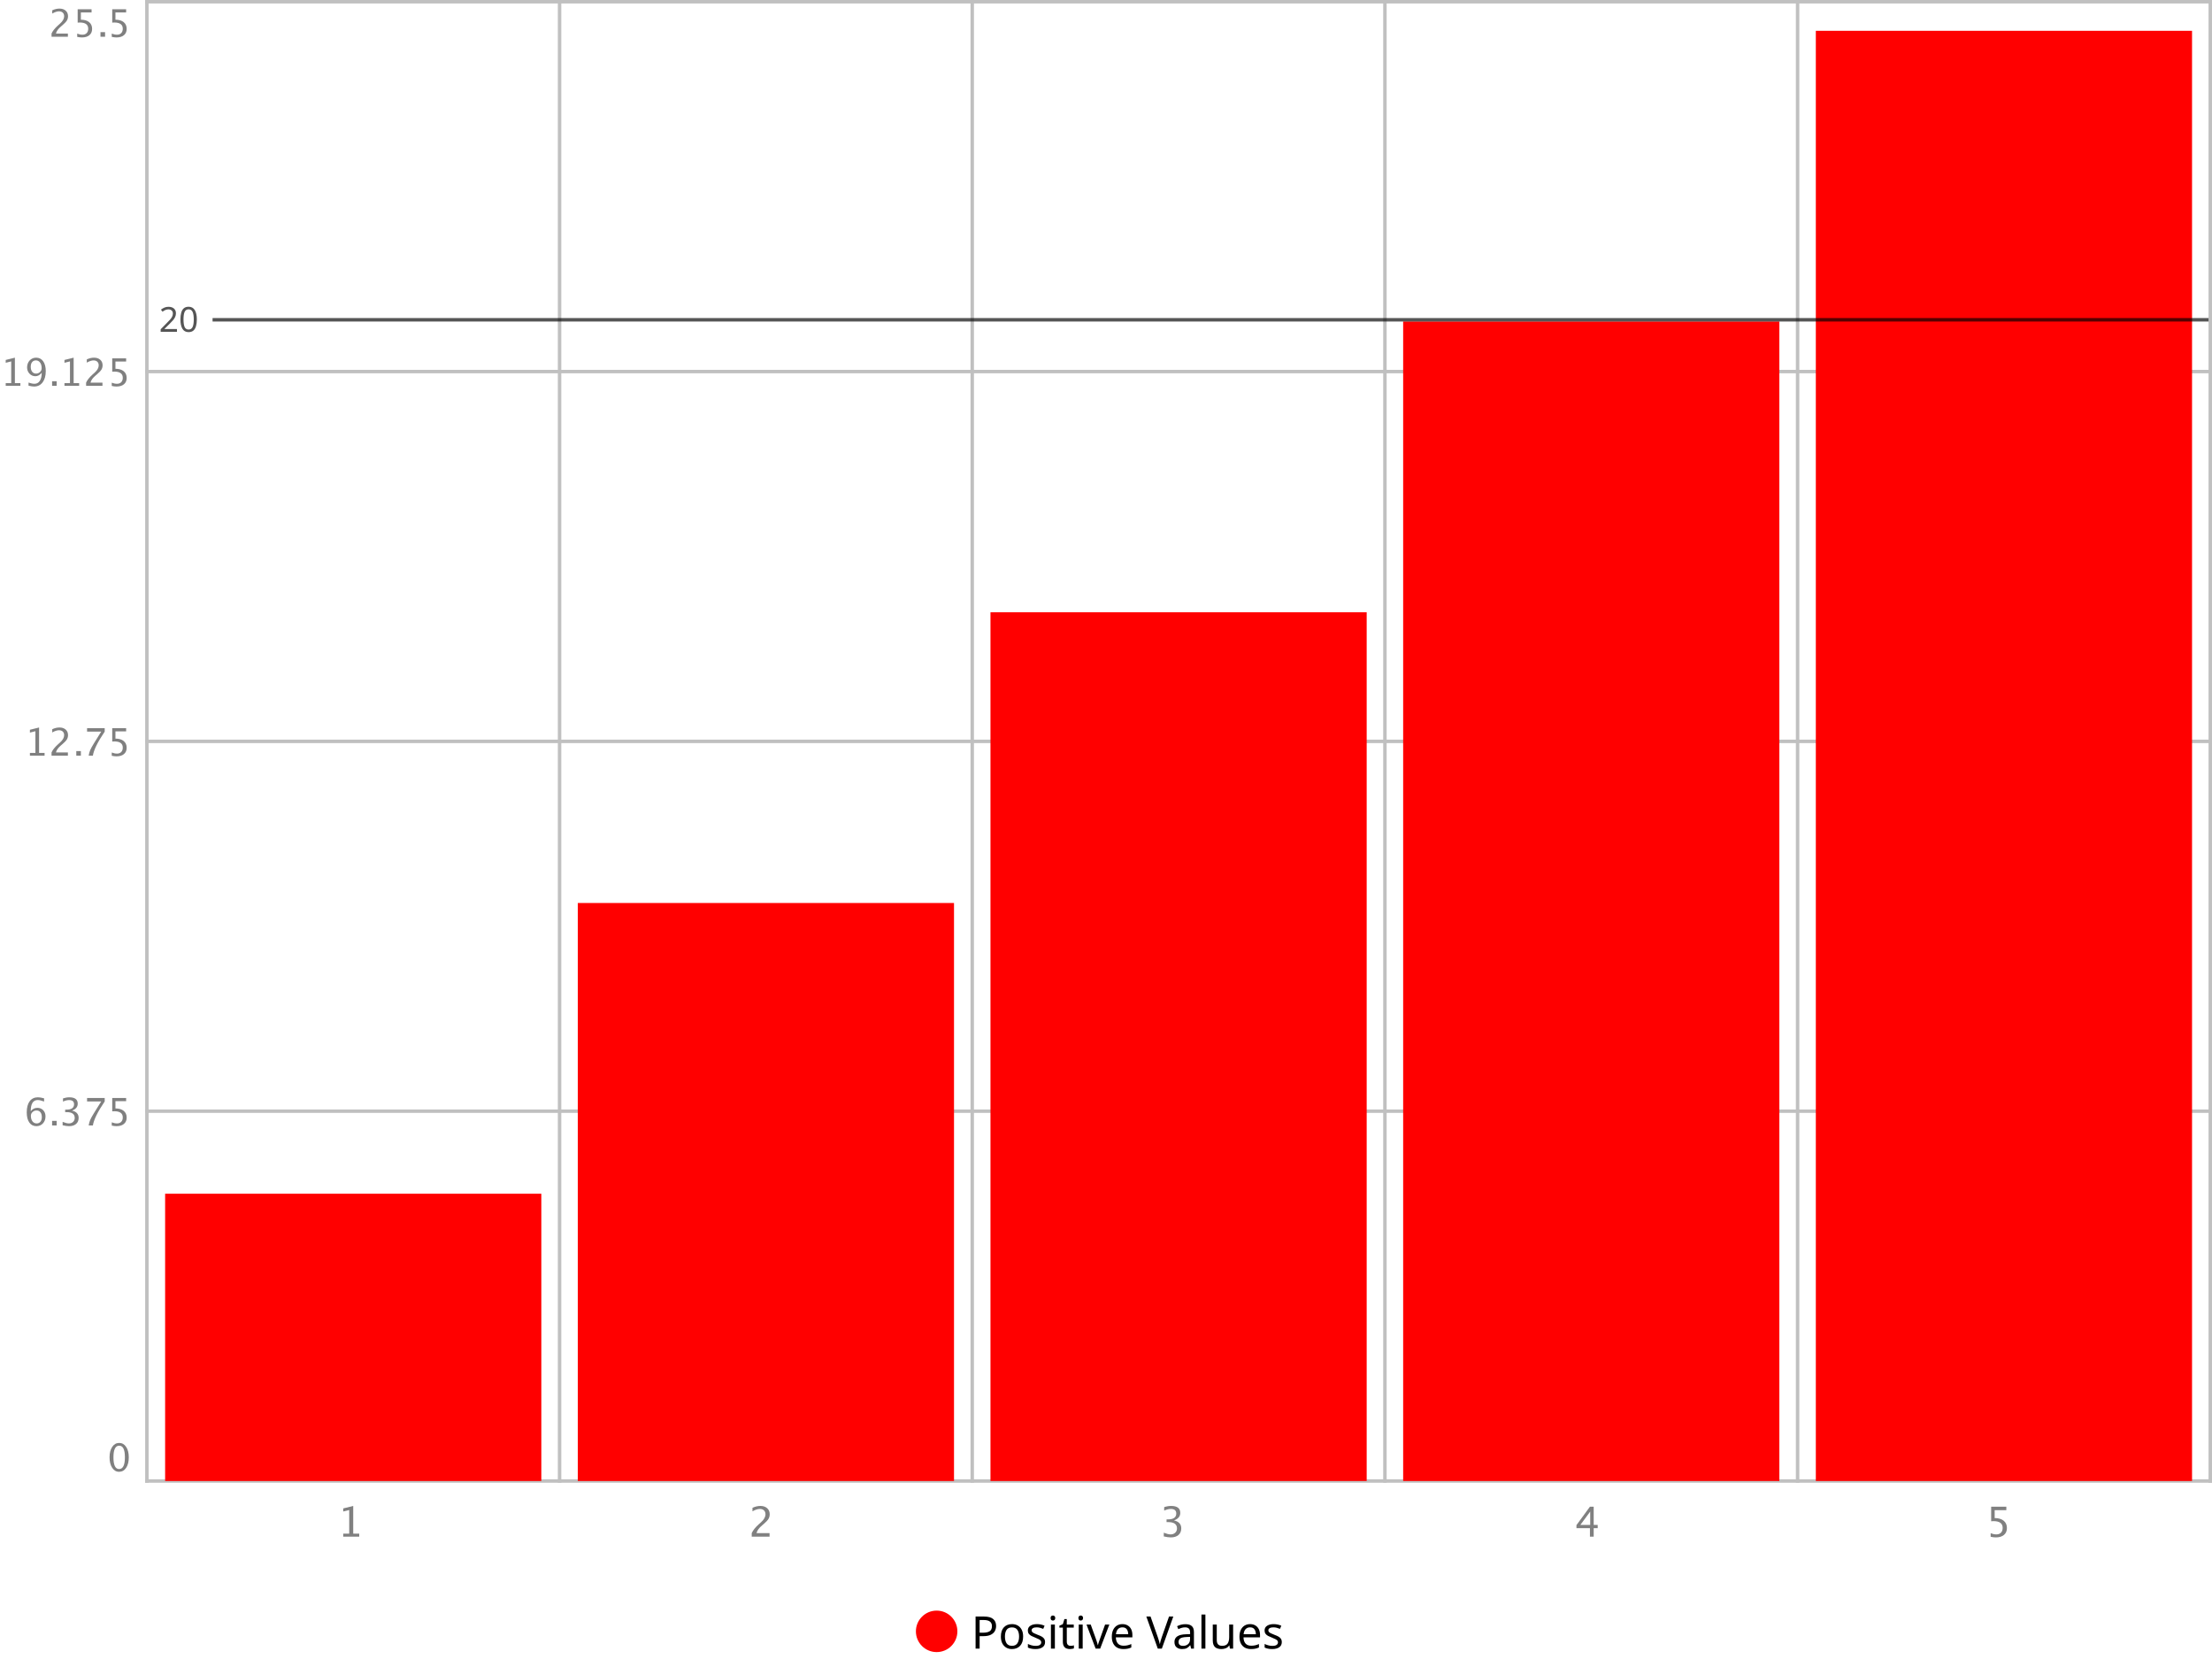
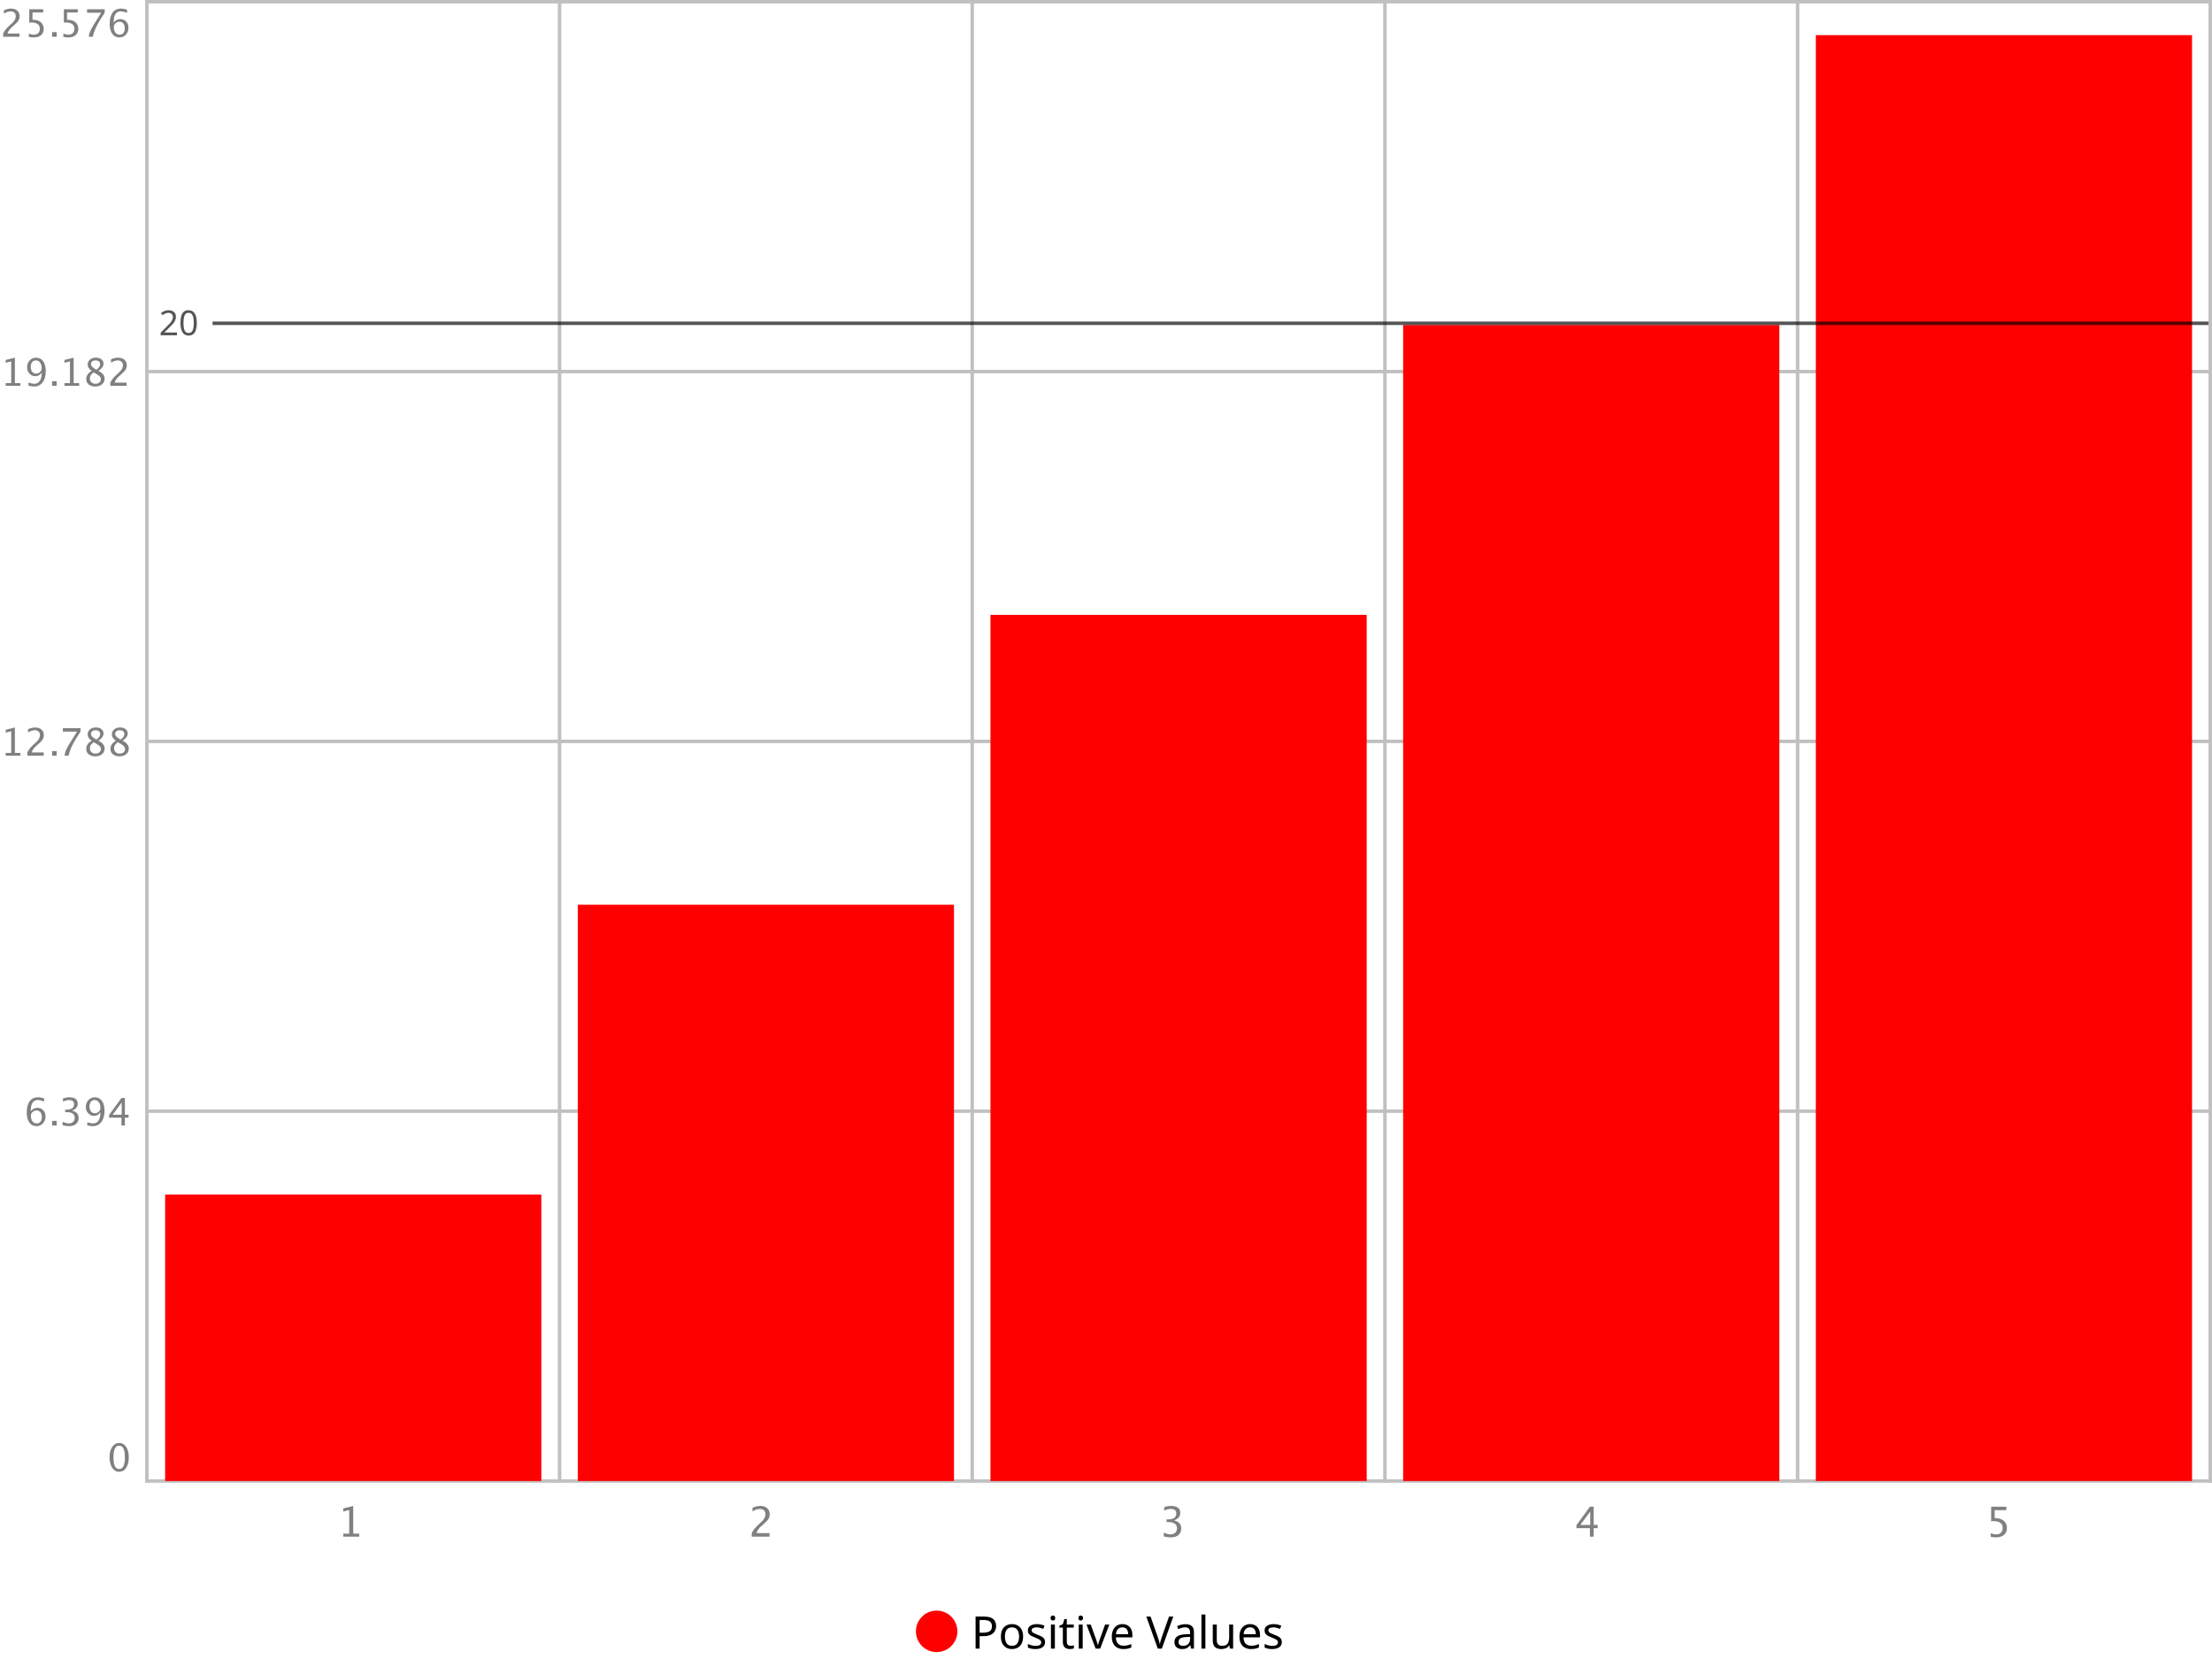
<svg xmlns="http://www.w3.org/2000/svg" color-interpolation="auto" color-rendering="auto" fill="black" fill-opacity="1" font-family="'Dialog'" font-size="12px" font-style="normal" font-weight="normal" height="480" image-rendering="auto" shape-rendering="auto" stroke="black" stroke-dasharray="none" stroke-dashoffset="0" stroke-linecap="square" stroke-linejoin="miter" stroke-miterlimit="10" stroke-opacity="1" stroke-width="1" text-rendering="auto" width="640">
  <defs id="genericDefs" />
  <g>
    <defs id="defs1">
      <clipPath clipPathUnits="userSpaceOnUse" id="clipPath1">
        <path d="M0 0 L119 0 L119 15 L0 15 L0 0 Z" />
      </clipPath>
      <clipPath clipPathUnits="userSpaceOnUse" id="clipPath2">
        <path d="M0 0 L38 0 L38 13 L0 13 L0 0 Z" />
      </clipPath>
      <clipPath clipPathUnits="userSpaceOnUse" id="clipPath3">
        <path d="M43 1 L639 1 L639 428 L43 428 L43 1 Z" />
      </clipPath>
      <clipPath clipPathUnits="userSpaceOnUse" id="clipPath4">
-         <path d="M-3 -85 L593 -85 L593 342 L-3 342 L-3 -85 Z" />
+         <path d="M-3 -86 L593 -86 L593 341 L-3 341 L-3 -86 Z" />
      </clipPath>
      <clipPath clipPathUnits="userSpaceOnUse" id="clipPath5">
        <path d="M0 0 L110 0 L110 16 L0 16 L0 0 Z" />
      </clipPath>
      <clipPath clipPathUnits="userSpaceOnUse" id="clipPath6">
        <path d="M0 0 L0 16 L110 16 L110 0 Z" />
      </clipPath>
    </defs>
    <g color-interpolation="linearRGB" color-rendering="optimizeQuality" fill="silver" image-rendering="optimizeQuality" stroke="silver" stroke-linecap="butt" stroke-linejoin="bevel">
      <line fill="none" x1="42" x2="640" y1="0.5" y2="0.5" />
      <line fill="none" x1="42" x2="640" y1="107.5" y2="107.5" />
      <line fill="none" x1="42" x2="640" y1="214.5" y2="214.5" />
      <line fill="none" x1="42" x2="640" y1="321.5" y2="321.5" />
      <line fill="none" x1="42" x2="640" y1="428.5" y2="428.5" />
      <line fill="none" x1="42.5" x2="42.5" y1="0" y2="429" />
      <line fill="none" x1="161.9" x2="161.9" y1="0" y2="429" />
      <line fill="none" x1="281.3" x2="281.3" y1="0" y2="429" />
      <line fill="none" x1="400.7" x2="400.7" y1="0" y2="429" />
      <line fill="none" x1="520.1" x2="520.1" y1="0" y2="429" />
      <line fill="none" x1="639.5" x2="639.5" y1="0" y2="429" />
    </g>
    <g color-interpolation="linearRGB" color-rendering="optimizeQuality" fill="gray" font-family="'Lucida Grande'" image-rendering="optimizeQuality" stroke="gray" stroke-linecap="butt" stroke-linejoin="bevel" transform="translate(42,433)">
      <path clip-path="url(#clipPath1)" d="M57.305 11.602 L57.305 10.734 L59.039 10.734 L59.039 3.891 L57.305 4.324 L57.305 3.434 L60.199 2.713 L60.199 10.734 L61.934 10.734 L61.934 11.602 Z" stroke="none" />
    </g>
    <g color-interpolation="linearRGB" color-rendering="optimizeQuality" fill="gray" font-family="'Lucida Grande'" image-rendering="optimizeQuality" stroke="gray" stroke-linecap="butt" stroke-linejoin="bevel" transform="translate(161,433)">
      <path clip-path="url(#clipPath1)" d="M56.496 11.602 L56.496 10.588 Q57 9.41 58.535 8.021 L59.197 7.43 Q60.475 6.275 60.475 5.139 Q60.475 4.412 60.038 3.996 Q59.602 3.58 58.84 3.58 Q57.938 3.58 56.713 4.277 L56.713 3.258 Q57.867 2.713 59.004 2.713 Q60.223 2.713 60.961 3.369 Q61.699 4.025 61.699 5.109 Q61.699 5.889 61.327 6.492 Q60.955 7.096 59.941 7.957 L59.496 8.338 Q58.107 9.516 57.891 10.588 L61.658 10.588 L61.658 11.602 Z" stroke="none" />
    </g>
    <g color-interpolation="linearRGB" color-rendering="optimizeQuality" fill="gray" font-family="'Lucida Grande'" image-rendering="optimizeQuality" stroke="gray" stroke-linecap="butt" stroke-linejoin="bevel" transform="translate(280,433)">
      <path clip-path="url(#clipPath1)" d="M56.719 11.537 L56.719 10.459 Q57.961 10.951 58.676 10.951 Q59.502 10.951 60.02 10.468 Q60.539 9.984 60.539 9.217 Q60.539 7.389 57.978 7.389 L57.522 7.389 L57.522 6.609 L57.926 6.604 Q60.328 6.604 60.328 4.91 Q60.328 3.58 58.746 3.58 Q57.879 3.58 56.836 4.066 L56.836 3.059 Q57.861 2.713 58.828 2.713 Q61.488 2.713 61.488 4.723 Q61.488 6.252 59.678 6.902 Q61.775 7.389 61.775 9.199 Q61.775 10.424 60.967 11.121 Q60.158 11.818 58.746 11.818 Q57.943 11.818 56.719 11.537 Z" stroke="none" />
    </g>
    <g color-interpolation="linearRGB" color-rendering="optimizeQuality" fill="gray" font-family="'Lucida Grande'" image-rendering="optimizeQuality" stroke="gray" stroke-linecap="butt" stroke-linejoin="bevel" transform="translate(400,433)">
      <path clip-path="url(#clipPath1)" d="M60.018 11.602 L60.018 9.146 L56.115 9.146 L56.115 8.273 L60.018 2.93 L61.102 2.93 L61.102 8.203 L62.262 8.203 L62.262 9.146 L61.102 9.146 L61.102 11.602 ZM57.246 8.203 L60.094 8.203 L60.094 4.348 Z" stroke="none" />
    </g>
    <g color-interpolation="linearRGB" color-rendering="optimizeQuality" fill="gray" font-family="'Lucida Grande'" image-rendering="optimizeQuality" stroke="gray" stroke-linecap="butt" stroke-linejoin="bevel" transform="translate(519,433)">
      <path clip-path="url(#clipPath1)" d="M56.959 11.637 L56.959 10.605 Q57.82 10.951 58.6 10.951 Q59.455 10.951 59.944 10.447 Q60.434 9.943 60.434 9.059 Q60.434 7.107 57.744 7.107 Q57.44 7.107 57.105 7.148 L57.105 2.93 L61.494 2.93 L61.494 3.938 L58.119 3.938 L58.119 6.223 Q59.789 6.223 60.727 6.99 Q61.664 7.758 61.664 9.117 Q61.664 10.383 60.812 11.101 Q59.959 11.818 58.447 11.818 Q57.791 11.818 56.959 11.637 Z" stroke="none" />
    </g>
    <g color-interpolation="linearRGB" color-rendering="optimizeQuality" fill="gray" font-family="'Lucida Grande'" font-size="11px" image-rendering="optimizeQuality" stroke="gray" stroke-linecap="butt" stroke-linejoin="bevel" transform="translate(0,415)">
      <path clip-path="url(#clipPath2)" d="M34.448 10.834 Q33.218 10.834 32.458 9.676 Q31.698 8.519 31.698 6.655 Q31.698 4.775 32.464 3.631 Q33.229 2.487 34.48 2.487 Q35.732 2.487 36.497 3.631 Q37.263 4.775 37.263 6.639 Q37.263 8.551 36.497 9.692 Q35.732 10.834 34.448 10.834 ZM34.459 10.039 Q36.14 10.039 36.14 6.623 Q36.14 3.282 34.48 3.282 Q32.826 3.282 32.826 6.655 Q32.826 10.039 34.459 10.039 Z" stroke="none" />
    </g>
    <g color-interpolation="linearRGB" color-rendering="optimizeQuality" fill="gray" font-family="'Lucida Grande'" font-size="11px" image-rendering="optimizeQuality" stroke="gray" stroke-linecap="butt" stroke-linejoin="bevel" transform="translate(0,315)">
-       <path clip-path="url(#clipPath2)" d="M8.891 6.515 Q9.648 5.532 10.797 5.532 Q11.839 5.532 12.503 6.222 Q13.166 6.913 13.166 7.992 Q13.166 9.233 12.422 10.033 Q11.678 10.834 10.534 10.834 Q9.218 10.834 8.477 9.775 Q7.736 8.717 7.736 6.837 Q7.736 4.769 8.587 3.626 Q9.438 2.481 10.985 2.481 Q11.694 2.481 12.758 2.782 L12.758 3.706 Q11.635 3.276 10.921 3.276 Q8.891 3.276 8.891 6.515 ZM12.102 8.229 Q12.102 7.326 11.697 6.811 Q11.291 6.295 10.572 6.295 Q9.9 6.295 9.417 6.746 Q8.934 7.197 8.934 7.831 Q8.934 8.83 9.393 9.434 Q9.852 10.039 10.609 10.039 Q11.291 10.039 11.697 9.547 Q12.102 9.056 12.102 8.229 ZM15.074 10.635 L15.074 9.308 L16.401 9.308 L16.401 10.635 ZM18.117 10.576 L18.117 9.587 Q19.256 10.039 19.911 10.039 Q20.669 10.039 21.144 9.595 Q21.619 9.152 21.619 8.449 Q21.619 6.773 19.272 6.773 L18.853 6.773 L18.853 6.059 L19.224 6.053 Q21.426 6.053 21.426 4.501 Q21.426 3.282 19.976 3.282 Q19.181 3.282 18.225 3.728 L18.225 2.804 Q19.165 2.487 20.051 2.487 Q22.489 2.487 22.489 4.329 Q22.489 5.731 20.83 6.327 Q22.752 6.773 22.752 8.433 Q22.752 9.555 22.011 10.194 Q21.27 10.834 19.976 10.834 Q19.24 10.834 18.117 10.576 ZM25.654 10.635 Q25.81 9.706 26.097 9.029 Q26.385 8.352 27.115 7.17 L29.285 3.679 L25.192 3.679 L25.192 2.686 L30.295 2.686 L30.295 3.679 Q27.239 8.185 26.873 10.635 ZM32.337 10.667 L32.337 9.722 Q33.127 10.039 33.841 10.039 Q34.626 10.039 35.074 9.577 Q35.523 9.115 35.523 8.304 Q35.523 6.515 33.057 6.515 Q32.778 6.515 32.472 6.553 L32.472 2.686 L36.495 2.686 L36.495 3.609 L33.401 3.609 L33.401 5.704 Q34.932 5.704 35.791 6.408 Q36.65 7.111 36.65 8.357 Q36.65 9.518 35.869 10.175 Q35.087 10.834 33.702 10.834 Q33.1 10.834 32.337 10.667 Z" stroke="none" />
+       <path clip-path="url(#clipPath2)" d="M8.891 6.515 Q9.648 5.532 10.797 5.532 Q11.839 5.532 12.503 6.222 Q13.166 6.913 13.166 7.992 Q13.166 9.233 12.422 10.033 Q11.678 10.834 10.534 10.834 Q9.218 10.834 8.477 9.775 Q7.736 8.717 7.736 6.837 Q7.736 4.769 8.587 3.626 Q9.438 2.481 10.985 2.481 Q11.694 2.481 12.758 2.782 L12.758 3.706 Q11.635 3.276 10.921 3.276 Q8.891 3.276 8.891 6.515 ZM12.102 8.229 Q12.102 7.326 11.697 6.811 Q11.291 6.295 10.572 6.295 Q9.9 6.295 9.417 6.746 Q8.934 7.197 8.934 7.831 Q8.934 8.83 9.393 9.434 Q9.852 10.039 10.609 10.039 Q11.291 10.039 11.697 9.547 Q12.102 9.056 12.102 8.229 ZM15.074 10.635 L15.074 9.308 L16.401 9.308 L16.401 10.635 ZM18.117 10.576 L18.117 9.587 Q19.256 10.039 19.911 10.039 Q20.669 10.039 21.144 9.595 Q21.619 9.152 21.619 8.449 Q21.619 6.773 19.272 6.773 L18.853 6.773 L18.853 6.059 L19.224 6.053 Q21.426 6.053 21.426 4.501 Q21.426 3.282 19.976 3.282 Q19.181 3.282 18.225 3.728 L18.225 2.804 Q19.165 2.487 20.051 2.487 Q22.489 2.487 22.489 4.329 Q22.489 5.731 20.83 6.327 Q22.752 6.773 22.752 8.433 Q22.752 9.555 22.011 10.194 Q21.27 10.834 19.976 10.834 Q19.24 10.834 18.117 10.576 ZM25.252 10.586 L25.252 9.69 Q26.261 10.039 26.97 10.039 Q27.959 10.039 28.514 9.198 Q29.07 8.357 29.07 6.859 Q28.265 7.853 27.239 7.853 Q26.234 7.853 25.536 7.114 Q24.838 6.375 24.838 5.312 Q24.838 4.093 25.582 3.29 Q26.326 2.487 27.454 2.487 Q28.748 2.487 29.495 3.526 Q30.241 4.565 30.241 6.37 Q30.241 8.422 29.331 9.628 Q28.42 10.834 26.868 10.834 Q26.245 10.834 25.252 10.586 ZM25.896 5.103 Q25.896 6.026 26.307 6.558 Q26.718 7.09 27.432 7.09 Q28.104 7.09 28.579 6.633 Q29.054 6.177 29.054 5.532 Q29.054 4.517 28.595 3.897 Q28.136 3.276 27.389 3.276 Q26.696 3.276 26.296 3.768 Q25.896 4.259 25.896 5.103 ZM35.141 10.635 L35.141 8.384 L31.564 8.384 L31.564 7.584 L35.141 2.686 L36.135 2.686 L36.135 7.519 L37.198 7.519 L37.198 8.384 L36.135 8.384 L36.135 10.635 ZM32.601 7.519 L35.211 7.519 L35.211 3.985 Z" stroke="none" />
    </g>
    <g color-interpolation="linearRGB" color-rendering="optimizeQuality" fill="gray" font-family="'Lucida Grande'" font-size="11px" image-rendering="optimizeQuality" stroke="gray" stroke-linecap="butt" stroke-linejoin="bevel" transform="translate(0,208)">
-       <path clip-path="url(#clipPath2)" d="M8.654 10.635 L8.654 9.84 L10.244 9.84 L10.244 3.566 L8.654 3.964 L8.654 3.147 L11.308 2.487 L11.308 9.84 L12.898 9.84 L12.898 10.635 ZM14.913 10.635 L14.913 9.706 Q15.375 8.626 16.782 7.353 L17.389 6.811 Q18.56 5.752 18.56 4.71 Q18.56 4.044 18.16 3.663 Q17.76 3.282 17.061 3.282 Q16.234 3.282 15.112 3.921 L15.112 2.986 Q16.17 2.487 17.212 2.487 Q18.329 2.487 19.006 3.088 Q19.683 3.69 19.683 4.684 Q19.683 5.398 19.342 5.951 Q19 6.504 18.071 7.294 L17.663 7.643 Q16.39 8.723 16.191 9.706 L19.645 9.706 L19.645 10.635 ZM22.074 10.635 L22.074 9.308 L23.401 9.308 L23.401 10.635 ZM25.654 10.635 Q25.81 9.706 26.097 9.029 Q26.385 8.352 27.115 7.17 L29.285 3.679 L25.192 3.679 L25.192 2.686 L30.295 2.686 L30.295 3.679 Q27.239 8.185 26.873 10.635 ZM32.337 10.667 L32.337 9.722 Q33.127 10.039 33.841 10.039 Q34.626 10.039 35.074 9.577 Q35.523 9.115 35.523 8.304 Q35.523 6.515 33.057 6.515 Q32.778 6.515 32.472 6.553 L32.472 2.686 L36.495 2.686 L36.495 3.609 L33.401 3.609 L33.401 5.704 Q34.932 5.704 35.791 6.408 Q36.65 7.111 36.65 8.357 Q36.65 9.518 35.869 10.175 Q35.087 10.834 33.702 10.834 Q33.1 10.834 32.337 10.667 Z" stroke="none" />
+       <path clip-path="url(#clipPath2)" d="M1.654 10.635 L1.654 9.84 L3.244 9.84 L3.244 3.566 L1.654 3.964 L1.654 3.147 L4.308 2.487 L4.308 9.84 L5.897 9.84 L5.897 10.635 ZM7.913 10.635 L7.913 9.706 Q8.375 8.626 9.782 7.353 L10.389 6.811 Q11.56 5.752 11.56 4.71 Q11.56 4.044 11.16 3.663 Q10.76 3.282 10.062 3.282 Q9.234 3.282 8.112 3.921 L8.112 2.986 Q9.17 2.487 10.212 2.487 Q11.329 2.487 12.006 3.088 Q12.683 3.69 12.683 4.684 Q12.683 5.398 12.342 5.951 Q12.001 6.504 11.071 7.294 L10.663 7.643 Q9.39 8.723 9.191 9.706 L12.645 9.706 L12.645 10.635 ZM15.074 10.635 L15.074 9.308 L16.401 9.308 L16.401 10.635 ZM18.654 10.635 Q18.81 9.706 19.097 9.029 Q19.385 8.352 20.115 7.17 L22.285 3.679 L18.192 3.679 L18.192 2.686 L23.295 2.686 L23.295 3.679 Q20.239 8.185 19.873 10.635 ZM26.53 6.306 Q25.364 5.495 25.364 4.512 Q25.364 3.609 26.025 3.045 Q26.686 2.481 27.749 2.481 Q28.732 2.481 29.342 2.959 Q29.951 3.438 29.951 4.2 Q29.951 5.355 28.469 6.306 Q30.268 7.186 30.268 8.578 Q30.268 9.577 29.513 10.205 Q28.759 10.834 27.566 10.834 Q26.395 10.834 25.673 10.24 Q24.951 9.646 24.951 8.68 Q24.951 7.251 26.53 6.306 ZM27.878 5.973 Q28.99 5.242 28.99 4.345 Q28.99 3.867 28.619 3.575 Q28.248 3.282 27.642 3.282 Q27.056 3.282 26.691 3.569 Q26.326 3.856 26.326 4.313 Q26.326 4.759 26.656 5.111 Q26.986 5.462 27.878 5.973 ZM27.105 6.735 Q26.465 7.229 26.237 7.597 Q26.009 7.965 26.009 8.513 Q26.009 9.195 26.449 9.617 Q26.89 10.039 27.609 10.039 Q28.302 10.039 28.74 9.679 Q29.178 9.319 29.178 8.744 Q29.178 8.282 28.907 7.963 Q28.635 7.643 27.856 7.181 ZM33.53 6.306 Q32.364 5.495 32.364 4.512 Q32.364 3.609 33.025 3.045 Q33.685 2.481 34.749 2.481 Q35.732 2.481 36.342 2.959 Q36.951 3.438 36.951 4.2 Q36.951 5.355 35.469 6.306 Q37.268 7.186 37.268 8.578 Q37.268 9.577 36.513 10.205 Q35.759 10.834 34.566 10.834 Q33.395 10.834 32.673 10.24 Q31.951 9.646 31.951 8.68 Q31.951 7.251 33.53 6.306 ZM34.878 5.973 Q35.99 5.242 35.99 4.345 Q35.99 3.867 35.619 3.575 Q35.248 3.282 34.642 3.282 Q34.056 3.282 33.691 3.569 Q33.326 3.856 33.326 4.313 Q33.326 4.759 33.656 5.111 Q33.986 5.462 34.878 5.973 ZM34.105 6.735 Q33.465 7.229 33.237 7.597 Q33.009 7.965 33.009 8.513 Q33.009 9.195 33.449 9.617 Q33.89 10.039 34.609 10.039 Q35.302 10.039 35.74 9.679 Q36.178 9.319 36.178 8.744 Q36.178 8.282 35.907 7.963 Q35.635 7.643 34.856 7.181 Z" stroke="none" />
    </g>
    <g color-interpolation="linearRGB" color-rendering="optimizeQuality" fill="gray" font-family="'Lucida Grande'" font-size="11px" image-rendering="optimizeQuality" stroke="gray" stroke-linecap="butt" stroke-linejoin="bevel" transform="translate(0,101)">
-       <path clip-path="url(#clipPath2)" d="M1.654 10.635 L1.654 9.84 L3.244 9.84 L3.244 3.566 L1.654 3.964 L1.654 3.147 L4.308 2.487 L4.308 9.84 L5.897 9.84 L5.897 10.635 ZM8.252 10.586 L8.252 9.69 Q9.261 10.039 9.97 10.039 Q10.959 10.039 11.514 9.198 Q12.07 8.357 12.07 6.859 Q11.265 7.853 10.239 7.853 Q9.234 7.853 8.536 7.114 Q7.838 6.375 7.838 5.312 Q7.838 4.093 8.582 3.29 Q9.326 2.487 10.454 2.487 Q11.748 2.487 12.495 3.526 Q13.241 4.565 13.241 6.37 Q13.241 8.422 12.331 9.628 Q11.42 10.834 9.868 10.834 Q9.245 10.834 8.252 10.586 ZM8.896 5.103 Q8.896 6.026 9.307 6.558 Q9.718 7.09 10.432 7.09 Q11.104 7.09 11.579 6.633 Q12.054 6.177 12.054 5.532 Q12.054 4.517 11.595 3.897 Q11.136 3.276 10.389 3.276 Q9.696 3.276 9.296 3.768 Q8.896 4.259 8.896 5.103 ZM15.074 10.635 L15.074 9.308 L16.401 9.308 L16.401 10.635 ZM18.654 10.635 L18.654 9.84 L20.244 9.84 L20.244 3.566 L18.654 3.964 L18.654 3.147 L21.308 2.487 L21.308 9.84 L22.898 9.84 L22.898 10.635 ZM24.913 10.635 L24.913 9.706 Q25.375 8.626 26.782 7.353 L27.389 6.811 Q28.56 5.752 28.56 4.71 Q28.56 4.044 28.16 3.663 Q27.76 3.282 27.061 3.282 Q26.234 3.282 25.112 3.921 L25.112 2.986 Q26.17 2.487 27.212 2.487 Q28.329 2.487 29.006 3.088 Q29.683 3.69 29.683 4.684 Q29.683 5.398 29.342 5.951 Q29 6.504 28.071 7.294 L27.663 7.643 Q26.39 8.723 26.191 9.706 L29.645 9.706 L29.645 10.635 ZM32.337 10.667 L32.337 9.722 Q33.127 10.039 33.841 10.039 Q34.626 10.039 35.074 9.577 Q35.523 9.115 35.523 8.304 Q35.523 6.515 33.057 6.515 Q32.778 6.515 32.472 6.553 L32.472 2.686 L36.495 2.686 L36.495 3.609 L33.401 3.609 L33.401 5.704 Q34.932 5.704 35.791 6.408 Q36.65 7.111 36.65 8.357 Q36.65 9.518 35.869 10.175 Q35.087 10.834 33.702 10.834 Q33.1 10.834 32.337 10.667 Z" stroke="none" />
+       <path clip-path="url(#clipPath2)" d="M1.654 10.635 L1.654 9.84 L3.244 9.84 L3.244 3.566 L1.654 3.964 L1.654 3.147 L4.308 2.487 L4.308 9.84 L5.897 9.84 L5.897 10.635 ZM8.252 10.586 L8.252 9.69 Q9.261 10.039 9.97 10.039 Q10.959 10.039 11.514 9.198 Q12.07 8.357 12.07 6.859 Q11.265 7.853 10.239 7.853 Q9.234 7.853 8.536 7.114 Q7.838 6.375 7.838 5.312 Q7.838 4.093 8.582 3.29 Q9.326 2.487 10.454 2.487 Q11.748 2.487 12.495 3.526 Q13.241 4.565 13.241 6.37 Q13.241 8.422 12.331 9.628 Q11.42 10.834 9.868 10.834 Q9.245 10.834 8.252 10.586 ZM8.896 5.103 Q8.896 6.026 9.307 6.558 Q9.718 7.09 10.432 7.09 Q11.104 7.09 11.579 6.633 Q12.054 6.177 12.054 5.532 Q12.054 4.517 11.595 3.897 Q11.136 3.276 10.389 3.276 Q9.696 3.276 9.296 3.768 Q8.896 4.259 8.896 5.103 ZM15.074 10.635 L15.074 9.308 L16.401 9.308 L16.401 10.635 ZM18.654 10.635 L18.654 9.84 L20.244 9.84 L20.244 3.566 L18.654 3.964 L18.654 3.147 L21.308 2.487 L21.308 9.84 L22.898 9.84 L22.898 10.635 ZM26.53 6.306 Q25.364 5.495 25.364 4.512 Q25.364 3.609 26.025 3.045 Q26.686 2.481 27.749 2.481 Q28.732 2.481 29.342 2.959 Q29.951 3.438 29.951 4.2 Q29.951 5.355 28.469 6.306 Q30.268 7.186 30.268 8.578 Q30.268 9.577 29.513 10.205 Q28.759 10.834 27.566 10.834 Q26.395 10.834 25.673 10.24 Q24.951 9.646 24.951 8.68 Q24.951 7.251 26.53 6.306 ZM27.878 5.973 Q28.99 5.242 28.99 4.345 Q28.99 3.867 28.619 3.575 Q28.248 3.282 27.642 3.282 Q27.056 3.282 26.691 3.569 Q26.326 3.856 26.326 4.313 Q26.326 4.759 26.656 5.111 Q26.986 5.462 27.878 5.973 ZM27.105 6.735 Q26.465 7.229 26.237 7.597 Q26.009 7.965 26.009 8.513 Q26.009 9.195 26.449 9.617 Q26.89 10.039 27.609 10.039 Q28.302 10.039 28.74 9.679 Q29.178 9.319 29.178 8.744 Q29.178 8.282 28.907 7.963 Q28.635 7.643 27.856 7.181 ZM31.913 10.635 L31.913 9.706 Q32.375 8.626 33.782 7.353 L34.389 6.811 Q35.56 5.752 35.56 4.71 Q35.56 4.044 35.16 3.663 Q34.76 3.282 34.062 3.282 Q33.234 3.282 32.112 3.921 L32.112 2.986 Q33.17 2.487 34.212 2.487 Q35.329 2.487 36.006 3.088 Q36.683 3.69 36.683 4.684 Q36.683 5.398 36.342 5.951 Q36.001 6.504 35.071 7.294 L34.663 7.643 Q33.39 8.723 33.191 9.706 L36.645 9.706 L36.645 10.635 Z" stroke="none" />
    </g>
    <g color-interpolation="linearRGB" color-rendering="optimizeQuality" fill="gray" font-family="'Lucida Grande'" font-size="11px" image-rendering="optimizeQuality" stroke="gray" stroke-linecap="butt" stroke-linejoin="bevel">
-       <path clip-path="url(#clipPath2)" d="M14.913 10.635 L14.913 9.706 Q15.375 8.626 16.782 7.353 L17.389 6.811 Q18.56 5.752 18.56 4.71 Q18.56 4.044 18.16 3.663 Q17.76 3.282 17.061 3.282 Q16.234 3.282 15.112 3.921 L15.112 2.986 Q16.17 2.487 17.212 2.487 Q18.329 2.487 19.006 3.088 Q19.683 3.69 19.683 4.684 Q19.683 5.398 19.342 5.951 Q19 6.504 18.071 7.294 L17.663 7.643 Q16.39 8.723 16.191 9.706 L19.645 9.706 L19.645 10.635 ZM22.337 10.667 L22.337 9.722 Q23.127 10.039 23.841 10.039 Q24.625 10.039 25.074 9.577 Q25.523 9.115 25.523 8.304 Q25.523 6.515 23.057 6.515 Q22.778 6.515 22.472 6.553 L22.472 2.686 L26.495 2.686 L26.495 3.609 L23.401 3.609 L23.401 5.704 Q24.932 5.704 25.791 6.408 Q26.65 7.111 26.65 8.357 Q26.65 9.518 25.869 10.175 Q25.087 10.834 23.702 10.834 Q23.1 10.834 22.337 10.667 ZM29.074 10.635 L29.074 9.308 L30.401 9.308 L30.401 10.635 ZM32.337 10.667 L32.337 9.722 Q33.127 10.039 33.841 10.039 Q34.626 10.039 35.074 9.577 Q35.523 9.115 35.523 8.304 Q35.523 6.515 33.057 6.515 Q32.778 6.515 32.472 6.553 L32.472 2.686 L36.495 2.686 L36.495 3.609 L33.401 3.609 L33.401 5.704 Q34.932 5.704 35.791 6.408 Q36.65 7.111 36.65 8.357 Q36.65 9.518 35.869 10.175 Q35.087 10.834 33.702 10.834 Q33.1 10.834 32.337 10.667 Z" stroke="none" />
+       <path clip-path="url(#clipPath2)" d="M0.913 10.635 L0.913 9.706 Q1.375 8.626 2.782 7.353 L3.389 6.811 Q4.56 5.752 4.56 4.71 Q4.56 4.044 4.16 3.663 Q3.76 3.282 3.062 3.282 Q2.234 3.282 1.112 3.921 L1.112 2.986 Q2.17 2.487 3.212 2.487 Q4.329 2.487 5.006 3.088 Q5.683 3.69 5.683 4.684 Q5.683 5.398 5.342 5.951 Q5 6.504 4.071 7.294 L3.663 7.643 Q2.39 8.723 2.191 9.706 L5.645 9.706 L5.645 10.635 ZM8.337 10.667 L8.337 9.722 Q9.127 10.039 9.841 10.039 Q10.626 10.039 11.074 9.577 Q11.523 9.115 11.523 8.304 Q11.523 6.515 9.057 6.515 Q8.778 6.515 8.472 6.553 L8.472 2.686 L12.495 2.686 L12.495 3.609 L9.401 3.609 L9.401 5.704 Q10.932 5.704 11.791 6.408 Q12.65 7.111 12.65 8.357 Q12.65 9.518 11.869 10.175 Q11.087 10.834 9.702 10.834 Q9.1 10.834 8.337 10.667 ZM15.074 10.635 L15.074 9.308 L16.401 9.308 L16.401 10.635 ZM18.337 10.667 L18.337 9.722 Q19.127 10.039 19.841 10.039 Q20.625 10.039 21.074 9.577 Q21.523 9.115 21.523 8.304 Q21.523 6.515 19.057 6.515 Q18.778 6.515 18.472 6.553 L18.472 2.686 L22.495 2.686 L22.495 3.609 L19.401 3.609 L19.401 5.704 Q20.932 5.704 21.791 6.408 Q22.65 7.111 22.65 8.357 Q22.65 9.518 21.869 10.175 Q21.087 10.834 19.702 10.834 Q19.1 10.834 18.337 10.667 ZM25.654 10.635 Q25.81 9.706 26.097 9.029 Q26.385 8.352 27.115 7.17 L29.285 3.679 L25.192 3.679 L25.192 2.686 L30.295 2.686 L30.295 3.679 Q27.239 8.185 26.873 10.635 ZM32.891 6.515 Q33.648 5.532 34.797 5.532 Q35.839 5.532 36.503 6.222 Q37.166 6.913 37.166 7.992 Q37.166 9.233 36.422 10.033 Q35.678 10.834 34.534 10.834 Q33.218 10.834 32.477 9.775 Q31.736 8.717 31.736 6.837 Q31.736 4.769 32.587 3.626 Q33.438 2.481 34.985 2.481 Q35.694 2.481 36.758 2.782 L36.758 3.706 Q35.635 3.276 34.921 3.276 Q32.891 3.276 32.891 6.515 ZM36.102 8.229 Q36.102 7.326 35.697 6.811 Q35.291 6.295 34.572 6.295 Q33.9 6.295 33.417 6.746 Q32.934 7.197 32.934 7.831 Q32.934 8.83 33.393 9.434 Q33.852 10.039 34.609 10.039 Q35.291 10.039 35.697 9.547 Q36.102 9.056 36.102 8.229 Z" stroke="none" />
    </g>
    <g color-interpolation="linearRGB" color-rendering="optimizeQuality" fill="red" image-rendering="optimizeQuality" stroke="red" stroke-width="1.25">
-       <rect height="83.118" stroke="none" width="108.848" x="47.776" y="345.382" />
-       <rect height="167.235" stroke="none" width="108.848" x="167.176" y="261.265" />
-       <rect height="251.353" stroke="none" width="108.848" x="286.576" y="177.147" />
-       <rect height="335.471" stroke="none" width="108.848" x="405.976" y="93.029" />
-       <rect height="419.588" stroke="none" width="108.848" x="525.376" y="8.912" />
+       <rect height="82.867" stroke="none" width="108.848" x="47.776" y="345.633" />
+       <rect height="166.734" stroke="none" width="108.848" x="167.176" y="261.766" />
+       <rect height="250.601" stroke="none" width="108.848" x="286.576" y="177.899" />
+       <rect height="334.467" stroke="none" width="108.848" x="405.976" y="94.033" />
+       <rect height="418.334" stroke="none" width="108.848" x="525.376" y="10.166" />
    </g>
-     <g color-interpolation="linearRGB" color-rendering="optimizeQuality" fill="rgb(0,0,0)" fill-opacity="0.667" font-family="'Lucida Grande'" font-size="10px" image-rendering="optimizeQuality" stroke="rgb(0,0,0)" stroke-opacity="0.667" text-rendering="optimizeLegibility" transform="translate(46,86)">
+     <g color-interpolation="linearRGB" color-rendering="optimizeQuality" fill="rgb(0,0,0)" fill-opacity="0.667" font-family="'Lucida Grande'" font-size="10px" image-rendering="optimizeQuality" stroke="rgb(0,0,0)" stroke-opacity="0.667" text-rendering="optimizeLegibility" transform="translate(46,87)">
      <text clip-path="url(#clipPath4)" stroke="none" x="0" xml:space="preserve" y="10">20</text>
    </g>
    <g color-interpolation="linearRGB" color-rendering="optimizeQuality" fill="rgb(0,0,0)" fill-opacity="0.667" image-rendering="optimizeQuality" stroke="rgb(0,0,0)" stroke-opacity="0.667">
-       <line clip-path="url(#clipPath3)" fill="none" x1="62" x2="640" y1="92.529" y2="92.529" />
+       <line clip-path="url(#clipPath3)" fill="none" x1="62" x2="640" y1="93.533" y2="93.533" />
    </g>
    <g color-interpolation="linearRGB" color-rendering="optimizeQuality" fill="red" font-family="'Lucida Grande'" font-size="13px" image-rendering="optimizeQuality" stroke="red" stroke-width="1.25" transform="translate(265,464)">
      <circle clip-path="url(#clipPath6)" cx="6" cy="8" r="6" stroke="none" />
      <text clip-path="url(#clipPath6)" fill="black" stroke="none" text-rendering="optimizeLegibility" x="16" xml:space="preserve" y="13">Positive Values</text>
    </g>
  </g>
</svg>
